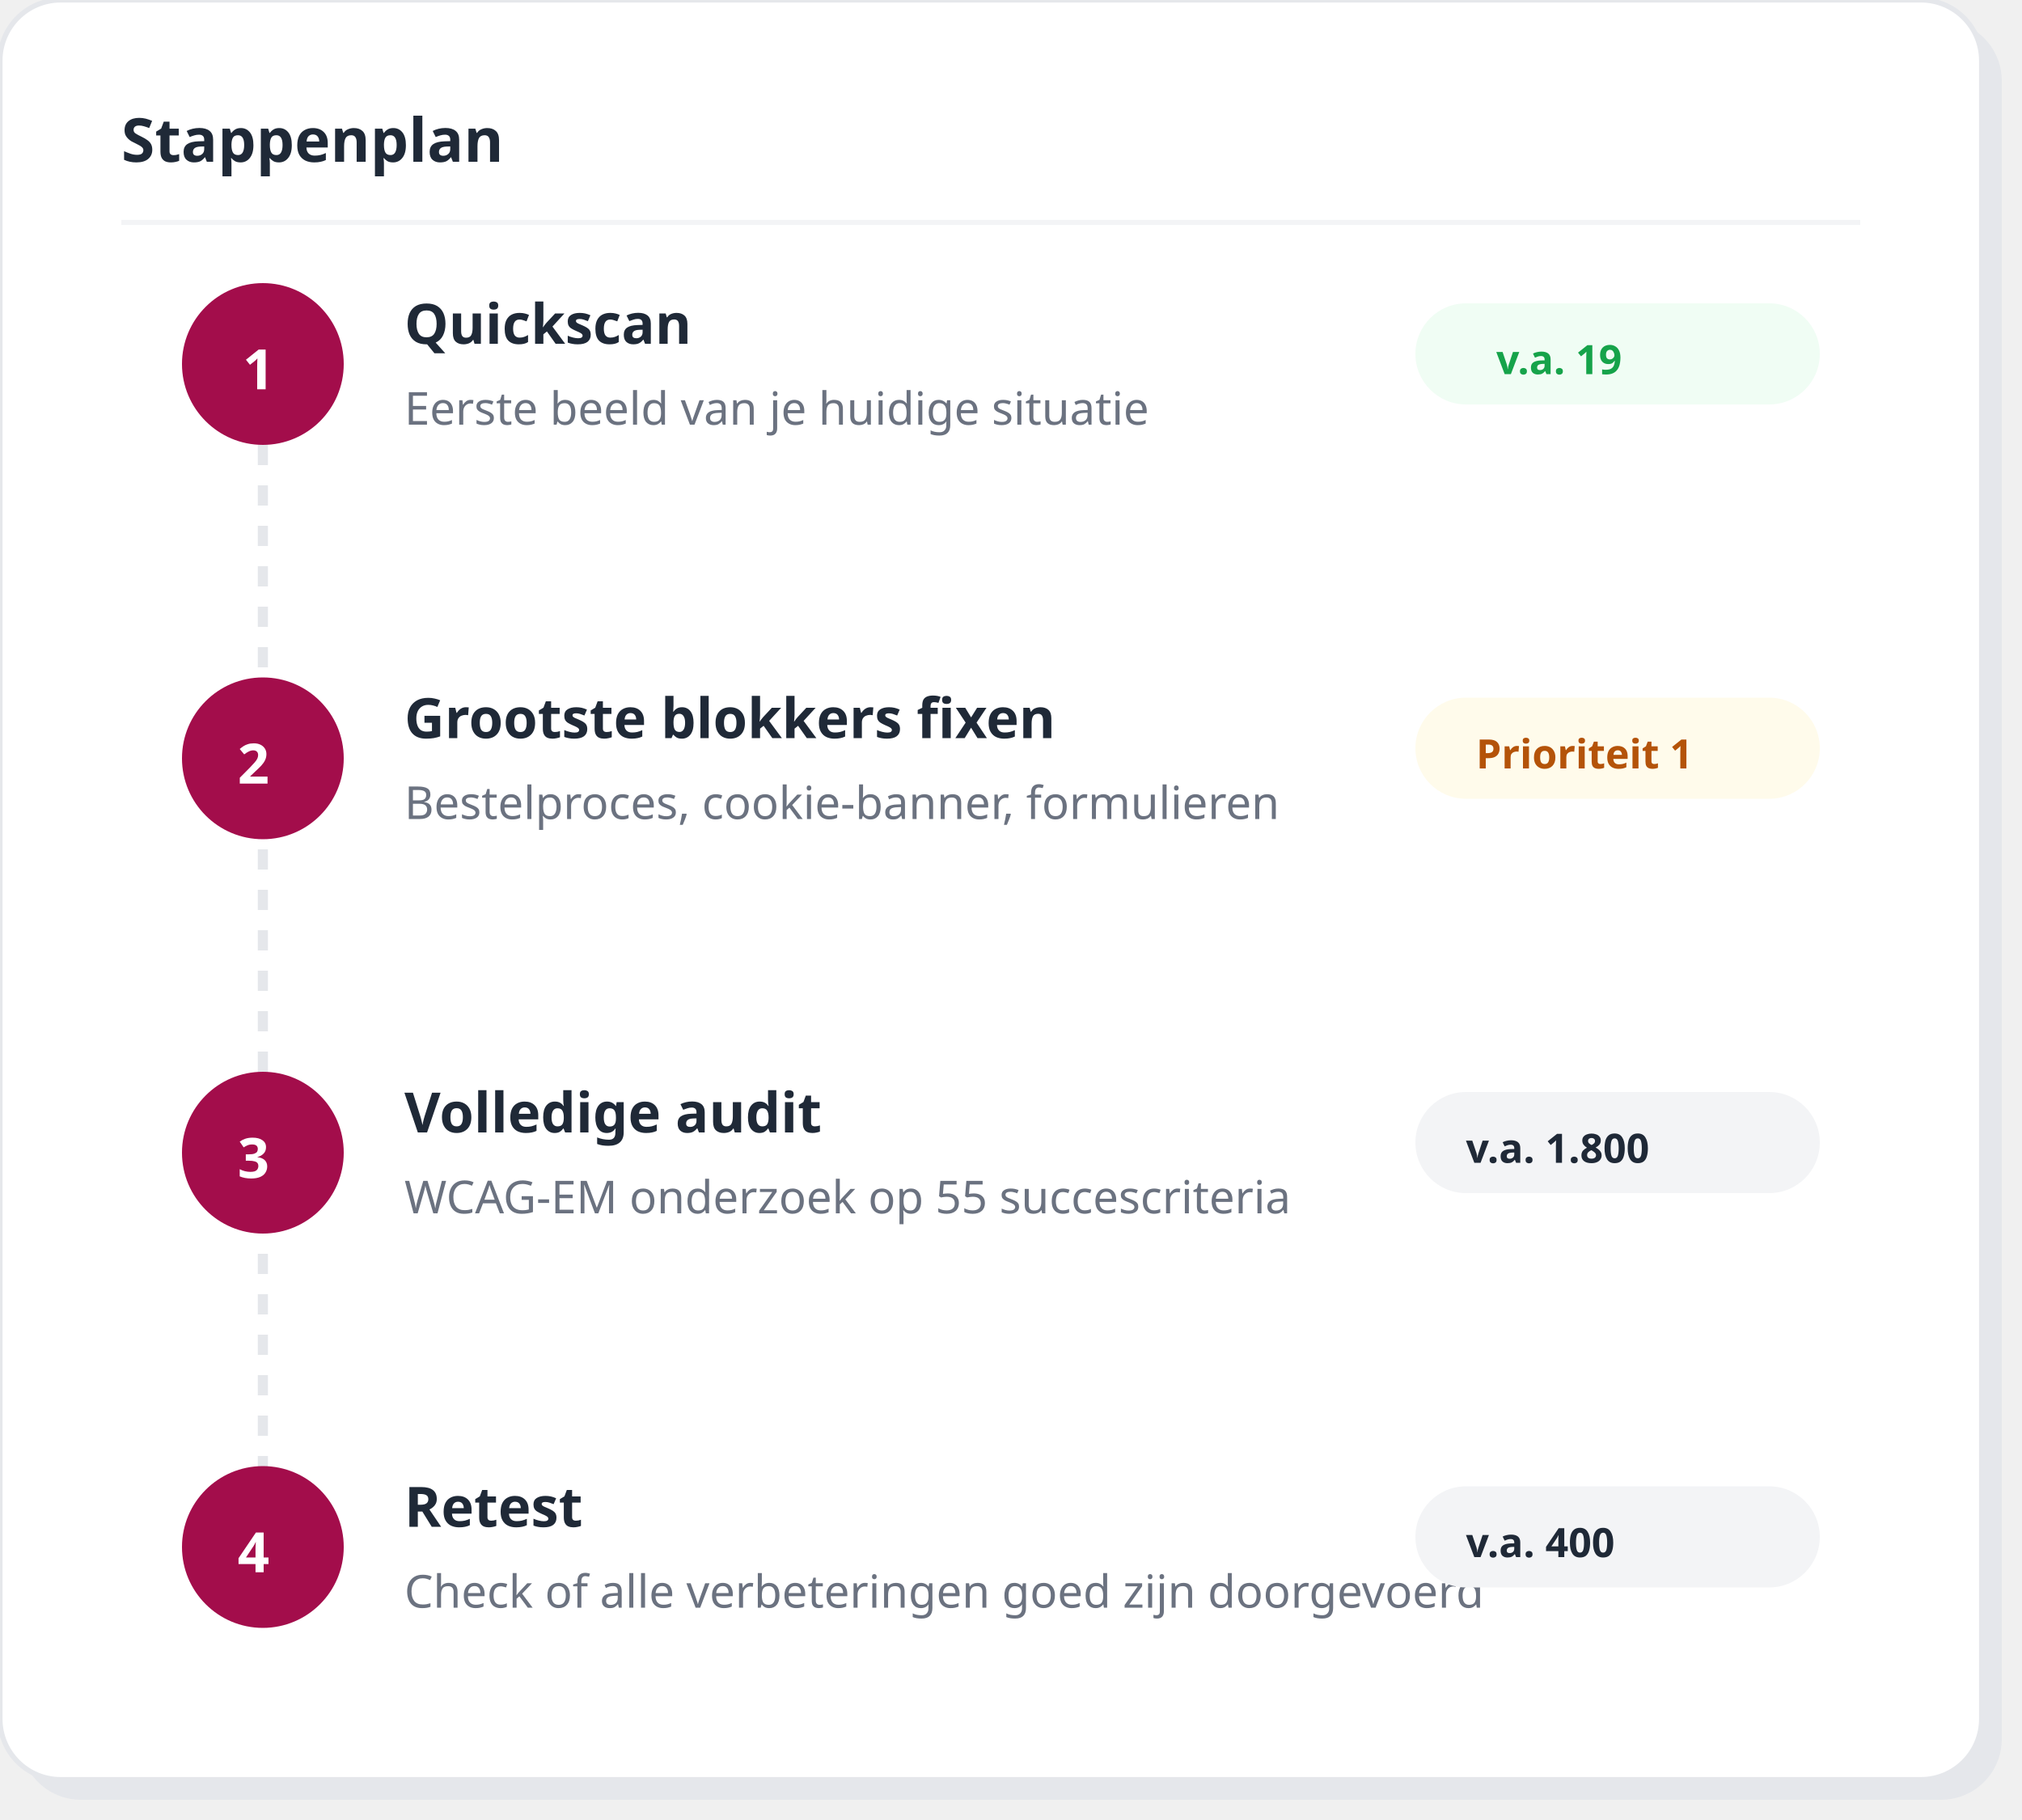
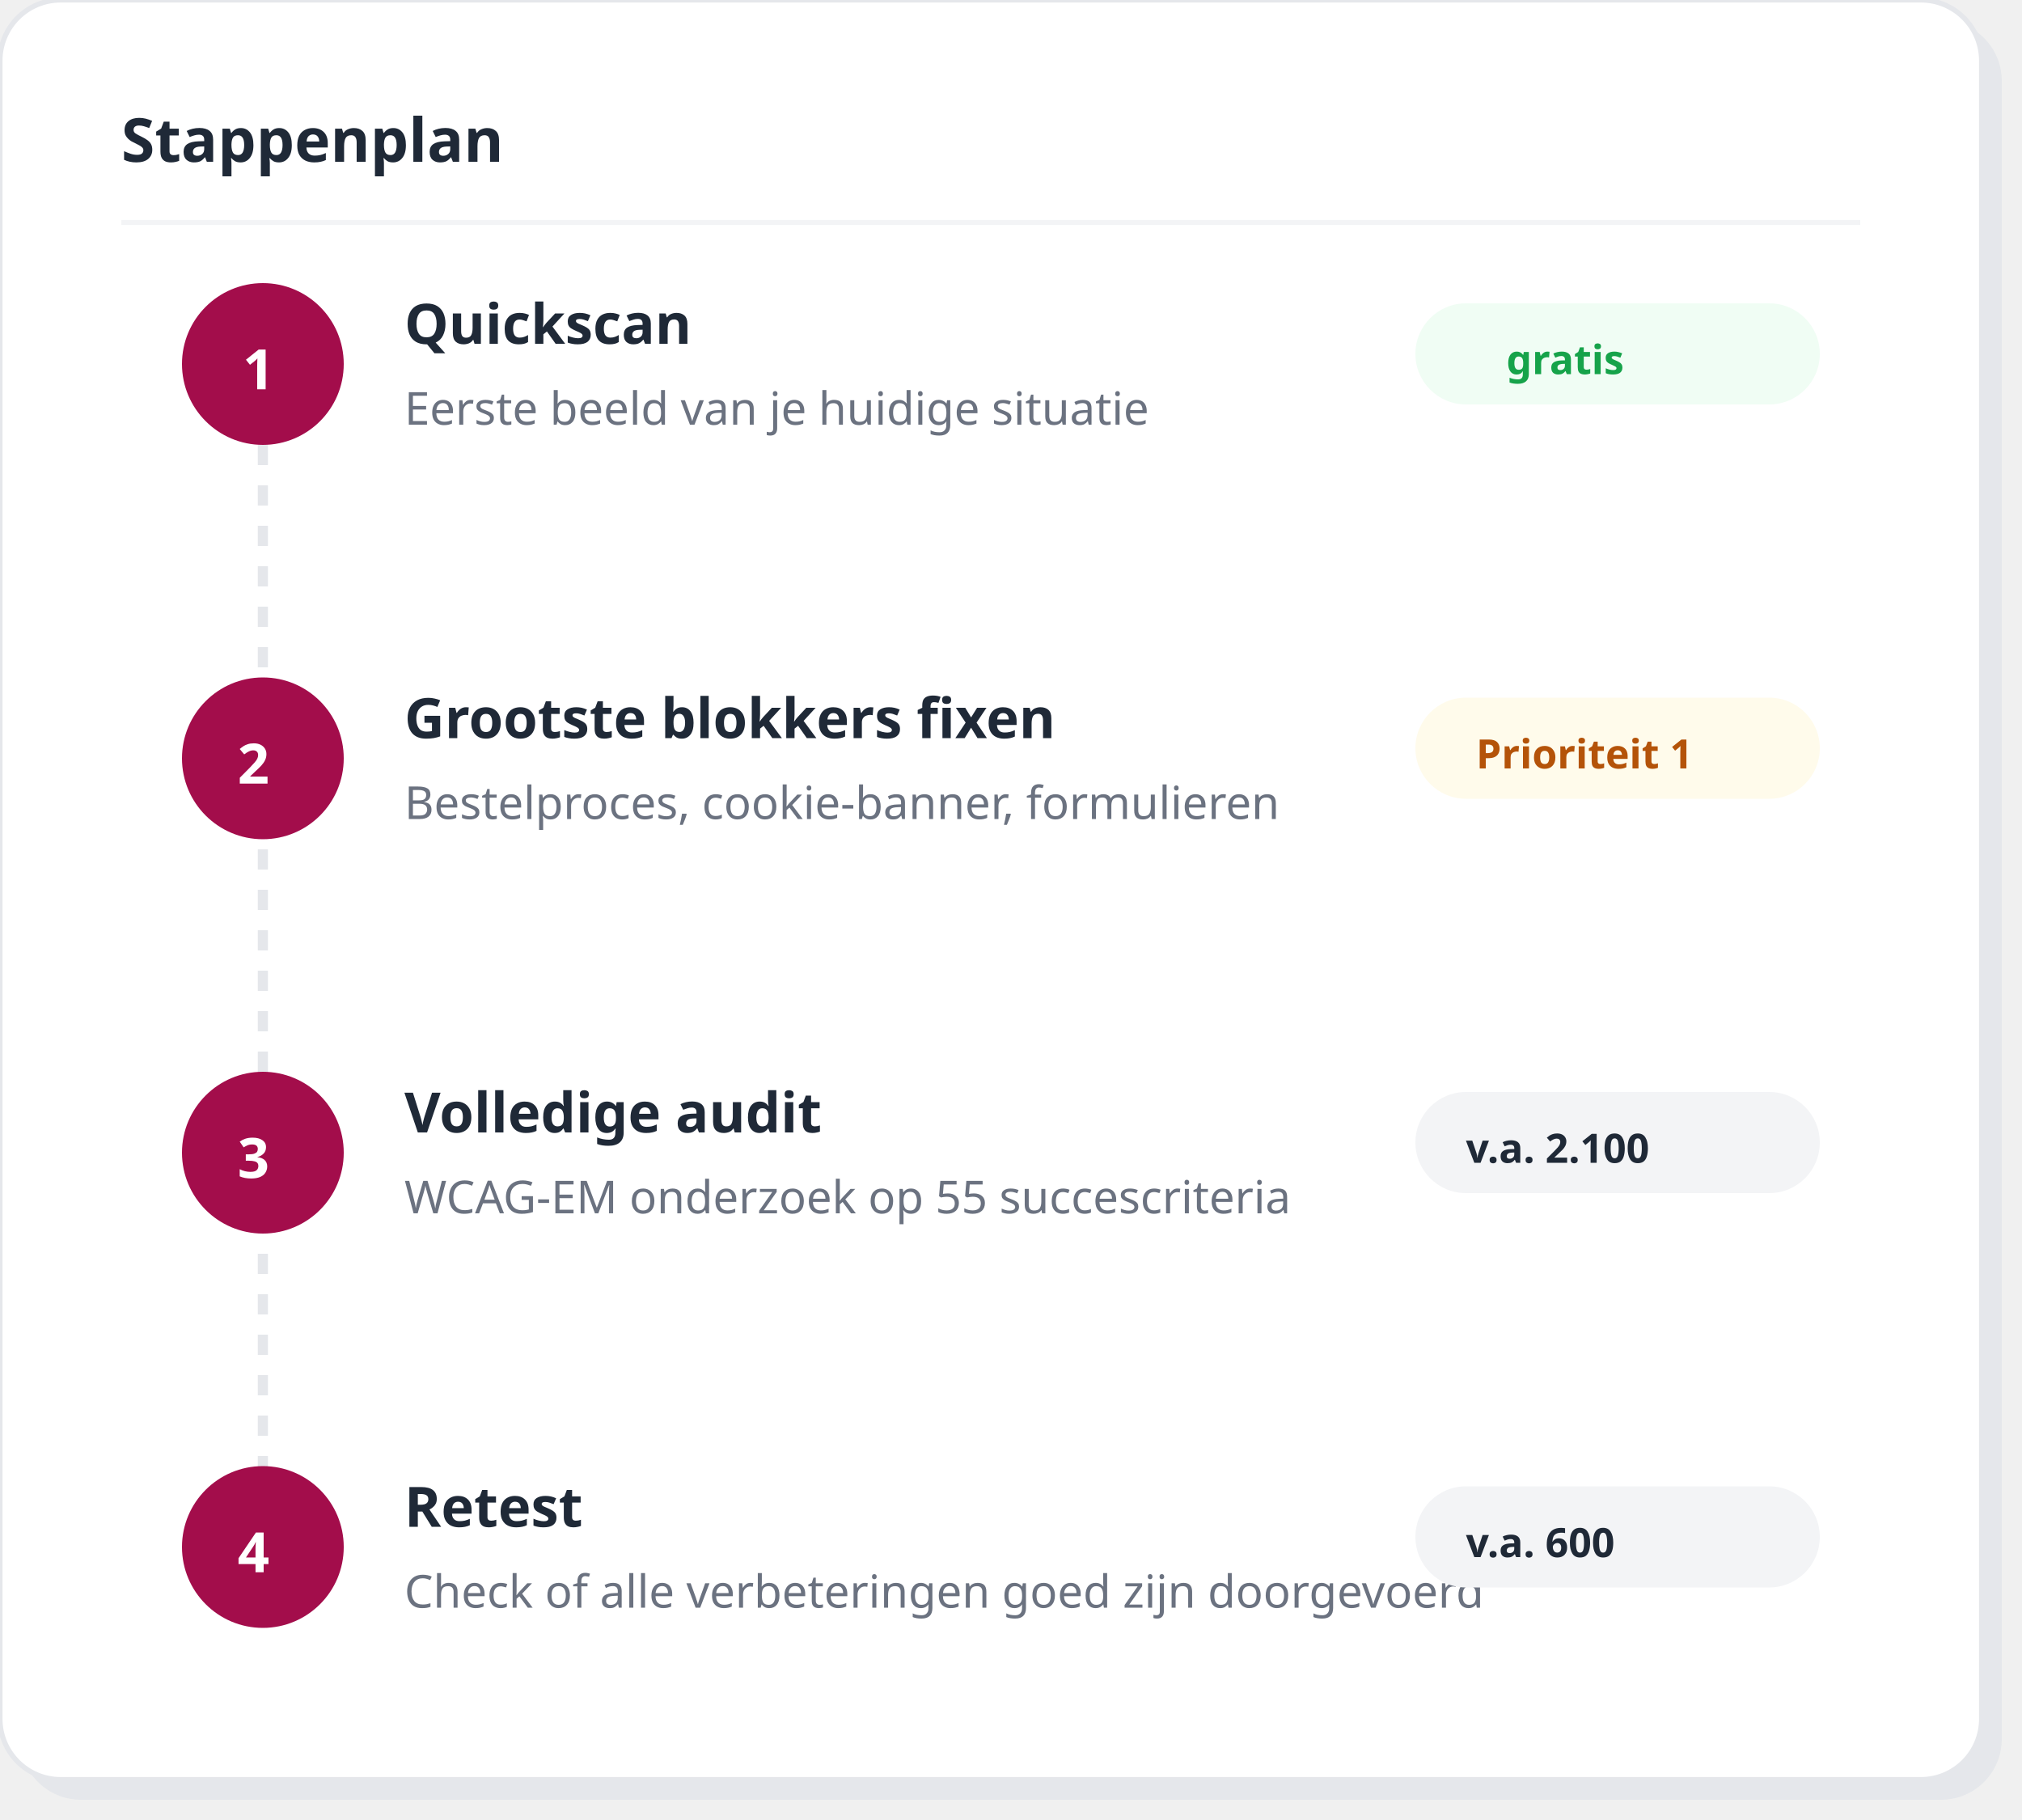
<svg xmlns="http://www.w3.org/2000/svg" viewBox="0 0 400 360" fill="none">
  <rect x="4" y="4" width="392" height="352" rx="12" fill="#e5e7eb" />
  <rect x="0" y="0" width="392" height="352" rx="12" fill="#fff" stroke="#e5e7eb" stroke-width="1" />
  <text x="24" y="32" fill="#1F2937" font-family="Nunito Sans, sans-serif" font-size="12" font-weight="700">Stappenplan</text>
  <line x1="24" y1="44" x2="368" y2="44" stroke="#f3f4f6" stroke-width="1" />
  <line x1="52" y1="72" x2="52" y2="310" stroke="#e5e7eb" stroke-width="2" stroke-dasharray="4 4" />
  <circle cx="52" cy="72" r="16" fill="#A30D4B" />
  <text x="48" y="77" fill="#fff" font-family="Nunito Sans, sans-serif" font-size="11" font-weight="700">1</text>
  <text x="80" y="68" fill="#1F2937" font-family="Nunito Sans, sans-serif" font-size="11" font-weight="700">Quickscan</text>
  <text x="80" y="84" fill="#6B7280" font-family="Nunito, sans-serif" font-size="9">Eerste beeld van je huidige situatie</text>
  <rect x="280" y="60" width="80" height="20" rx="10" fill="#f0fdf4" />
-   <text x="296" y="74" fill="#16a34a" font-family="Nunito, sans-serif" font-size="8" font-weight="700">v.a. 19</text>
+   <text x="298" y="74" fill="#16a34a" font-family="Nunito, sans-serif" font-size="8" font-weight="700">gratis</text>
  <circle cx="52" cy="150" r="16" fill="#A30D4B" />
  <text x="47" y="155" fill="#fff" font-family="Nunito Sans, sans-serif" font-size="11" font-weight="700">2</text>
  <text x="80" y="146" fill="#1F2937" font-family="Nunito Sans, sans-serif" font-size="11" font-weight="700">Grootste blokkers fixen</text>
  <text x="80" y="162" fill="#6B7280" font-family="Nunito, sans-serif" font-size="9">Bestelproces, cookie-banner, formulieren</text>
  <rect x="280" y="138" width="80" height="20" rx="10" fill="#fffbeb" />
  <text x="292" y="152" fill="#b45309" font-family="Nunito, sans-serif" font-size="8" font-weight="700">Prioriteit 1</text>
  <circle cx="52" cy="228" r="16" fill="#A30D4B" />
  <text x="47" y="233" fill="#fff" font-family="Nunito Sans, sans-serif" font-size="11" font-weight="700">3</text>
  <text x="80" y="224" fill="#1F2937" font-family="Nunito Sans, sans-serif" font-size="11" font-weight="700">Volledige audit</text>
  <text x="80" y="240" fill="#6B7280" font-family="Nunito, sans-serif" font-size="9">WCAG-EM onderzoek op 55 succescriteria</text>
  <rect x="280" y="216" width="80" height="20" rx="10" fill="#f3f4f6" />
-   <text x="290" y="230" fill="#1F2937" font-family="Nunito, sans-serif" font-size="8" font-weight="700">v.a. 1.800</text>
+   <text x="290" y="230" fill="#1F2937" font-family="Nunito, sans-serif" font-size="8" font-weight="700">v.a. 2.100</text>
  <circle cx="52" cy="306" r="16" fill="#A30D4B" />
  <text x="47" y="311" fill="#fff" font-family="Nunito Sans, sans-serif" font-size="11" font-weight="700">4</text>
  <text x="80" y="302" fill="#1F2937" font-family="Nunito Sans, sans-serif" font-size="11" font-weight="700">Retest</text>
  <text x="80" y="318" fill="#6B7280" font-family="Nunito, sans-serif" font-size="9">Check of alle verbeteringen goed zijn doorgevoerd</text>
  <rect x="280" y="294" width="80" height="20" rx="10" fill="#f3f4f6" />
-   <text x="290" y="308" fill="#1F2937" font-family="Nunito, sans-serif" font-size="8" font-weight="700">v.a. 400</text>
+   <text x="290" y="308" fill="#1F2937" font-family="Nunito, sans-serif" font-size="8" font-weight="700">v.a. 600</text>
</svg>
